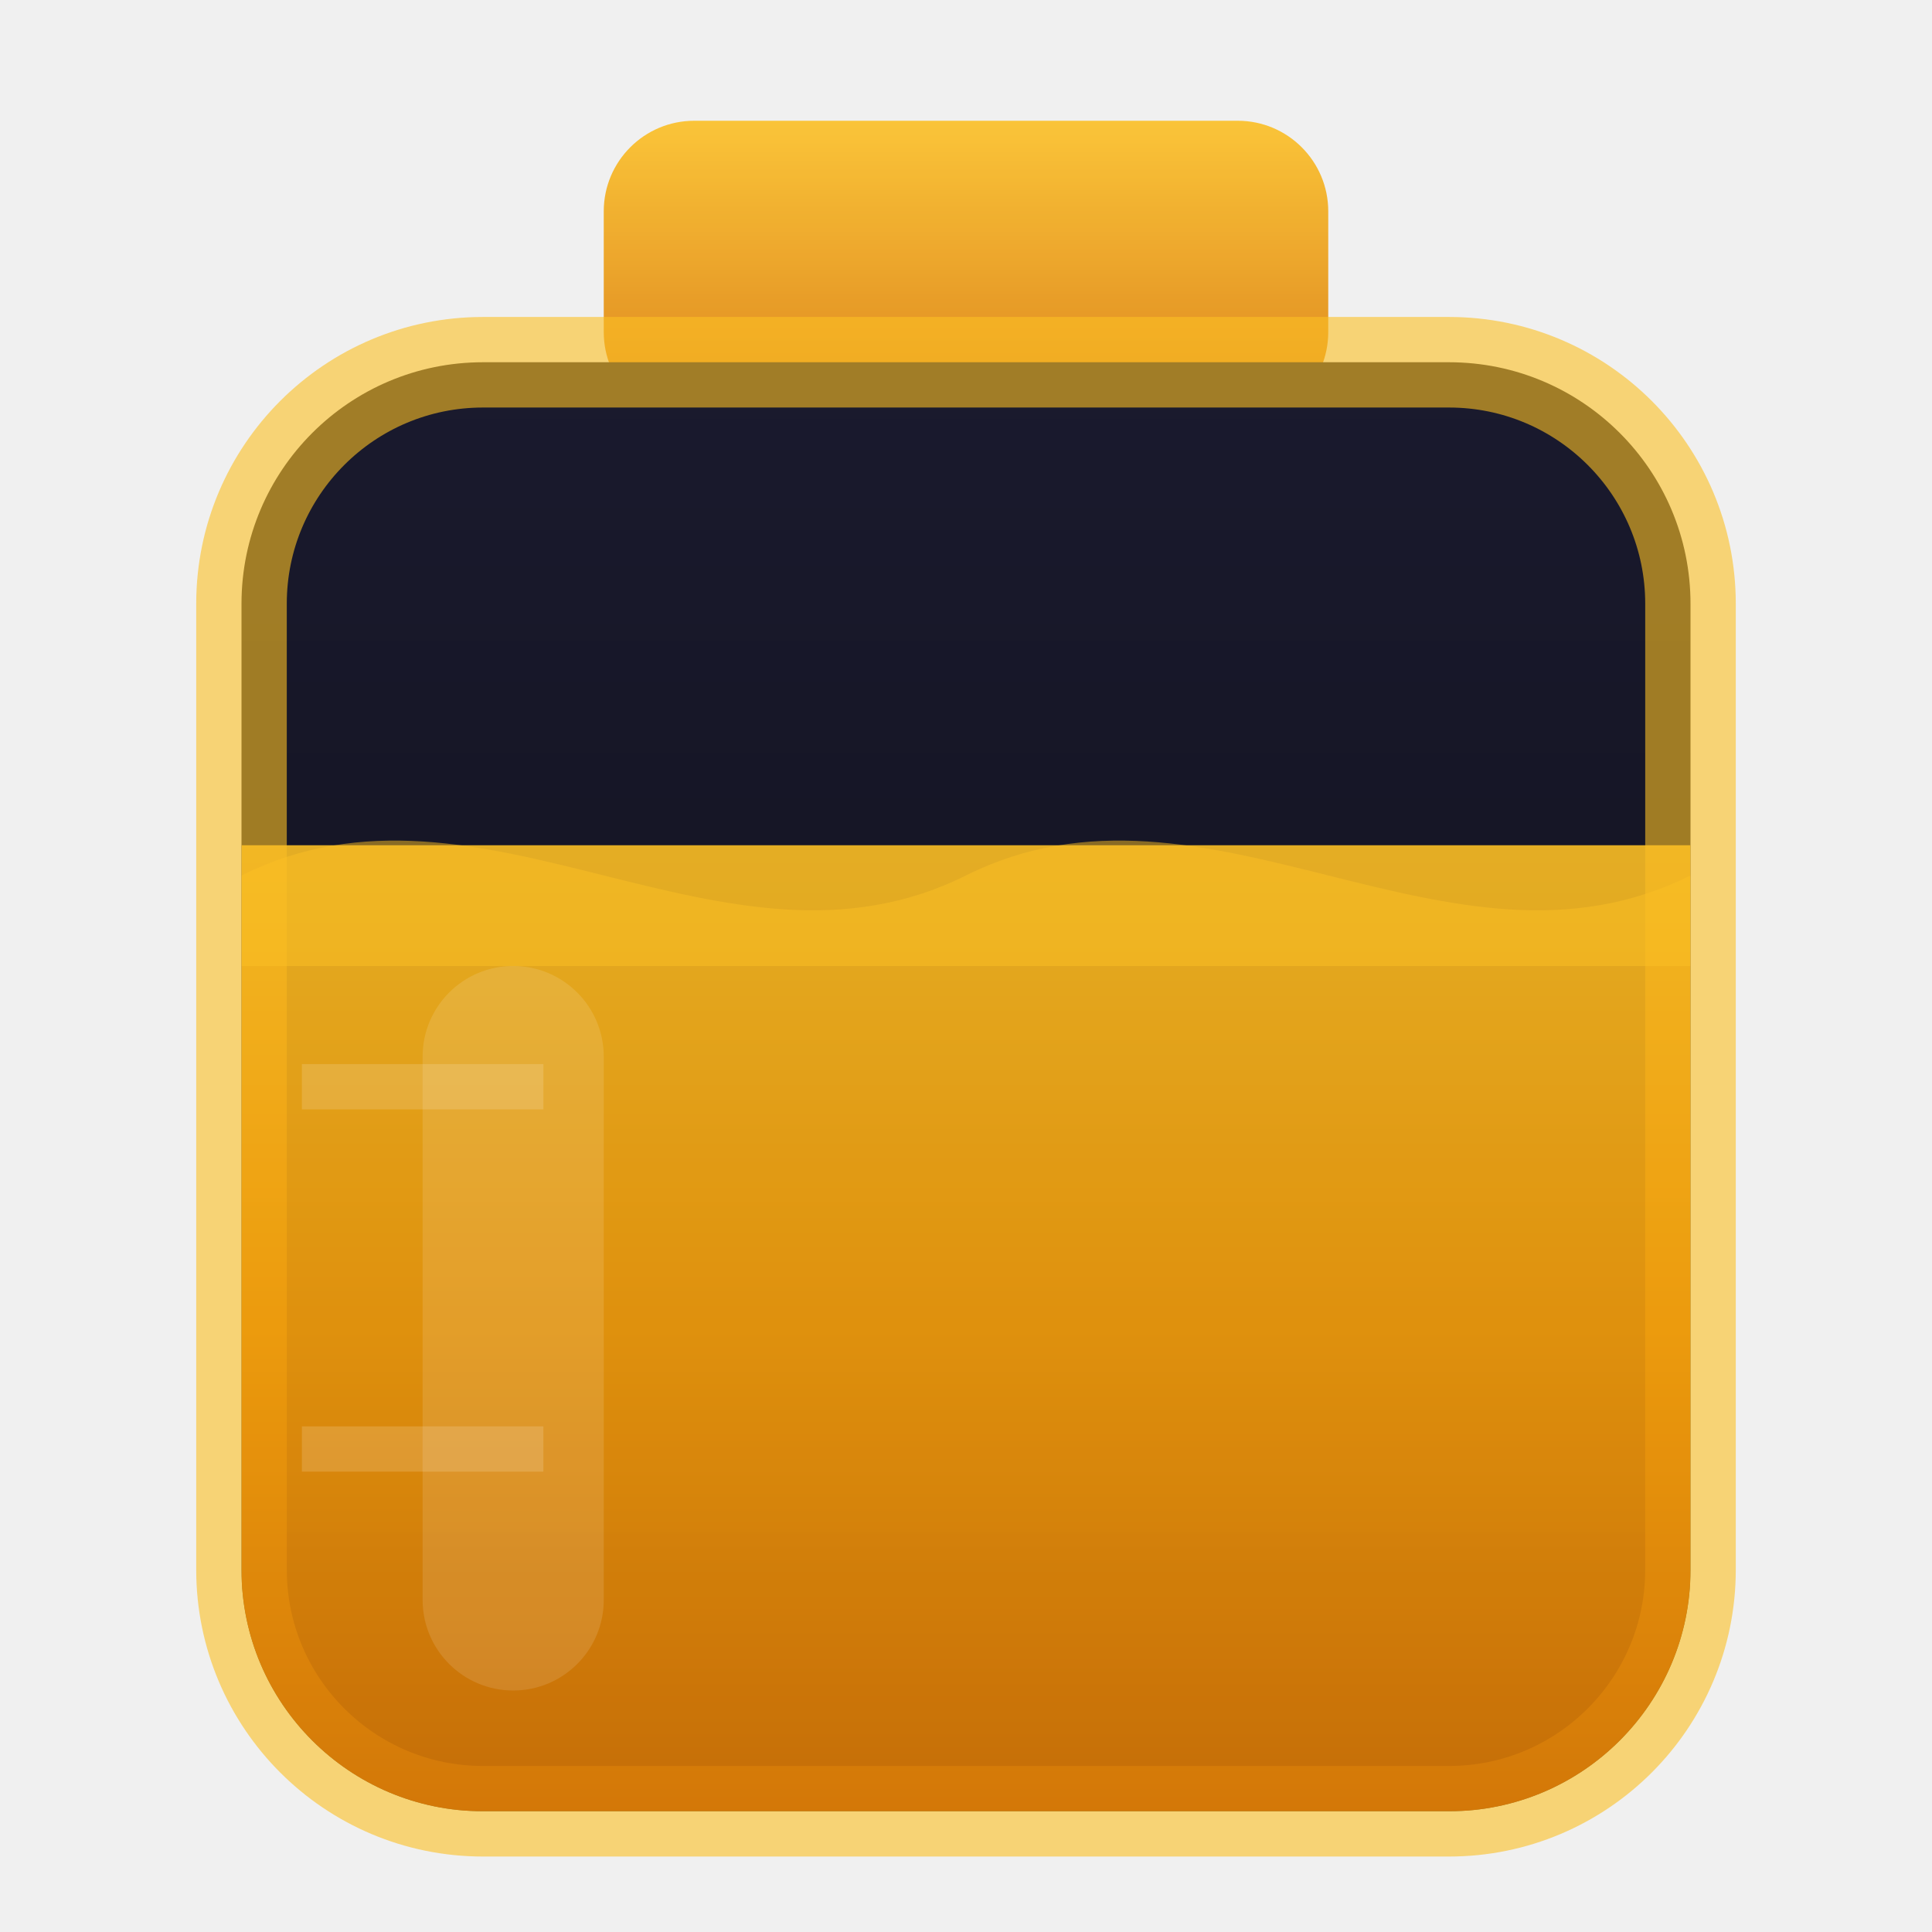
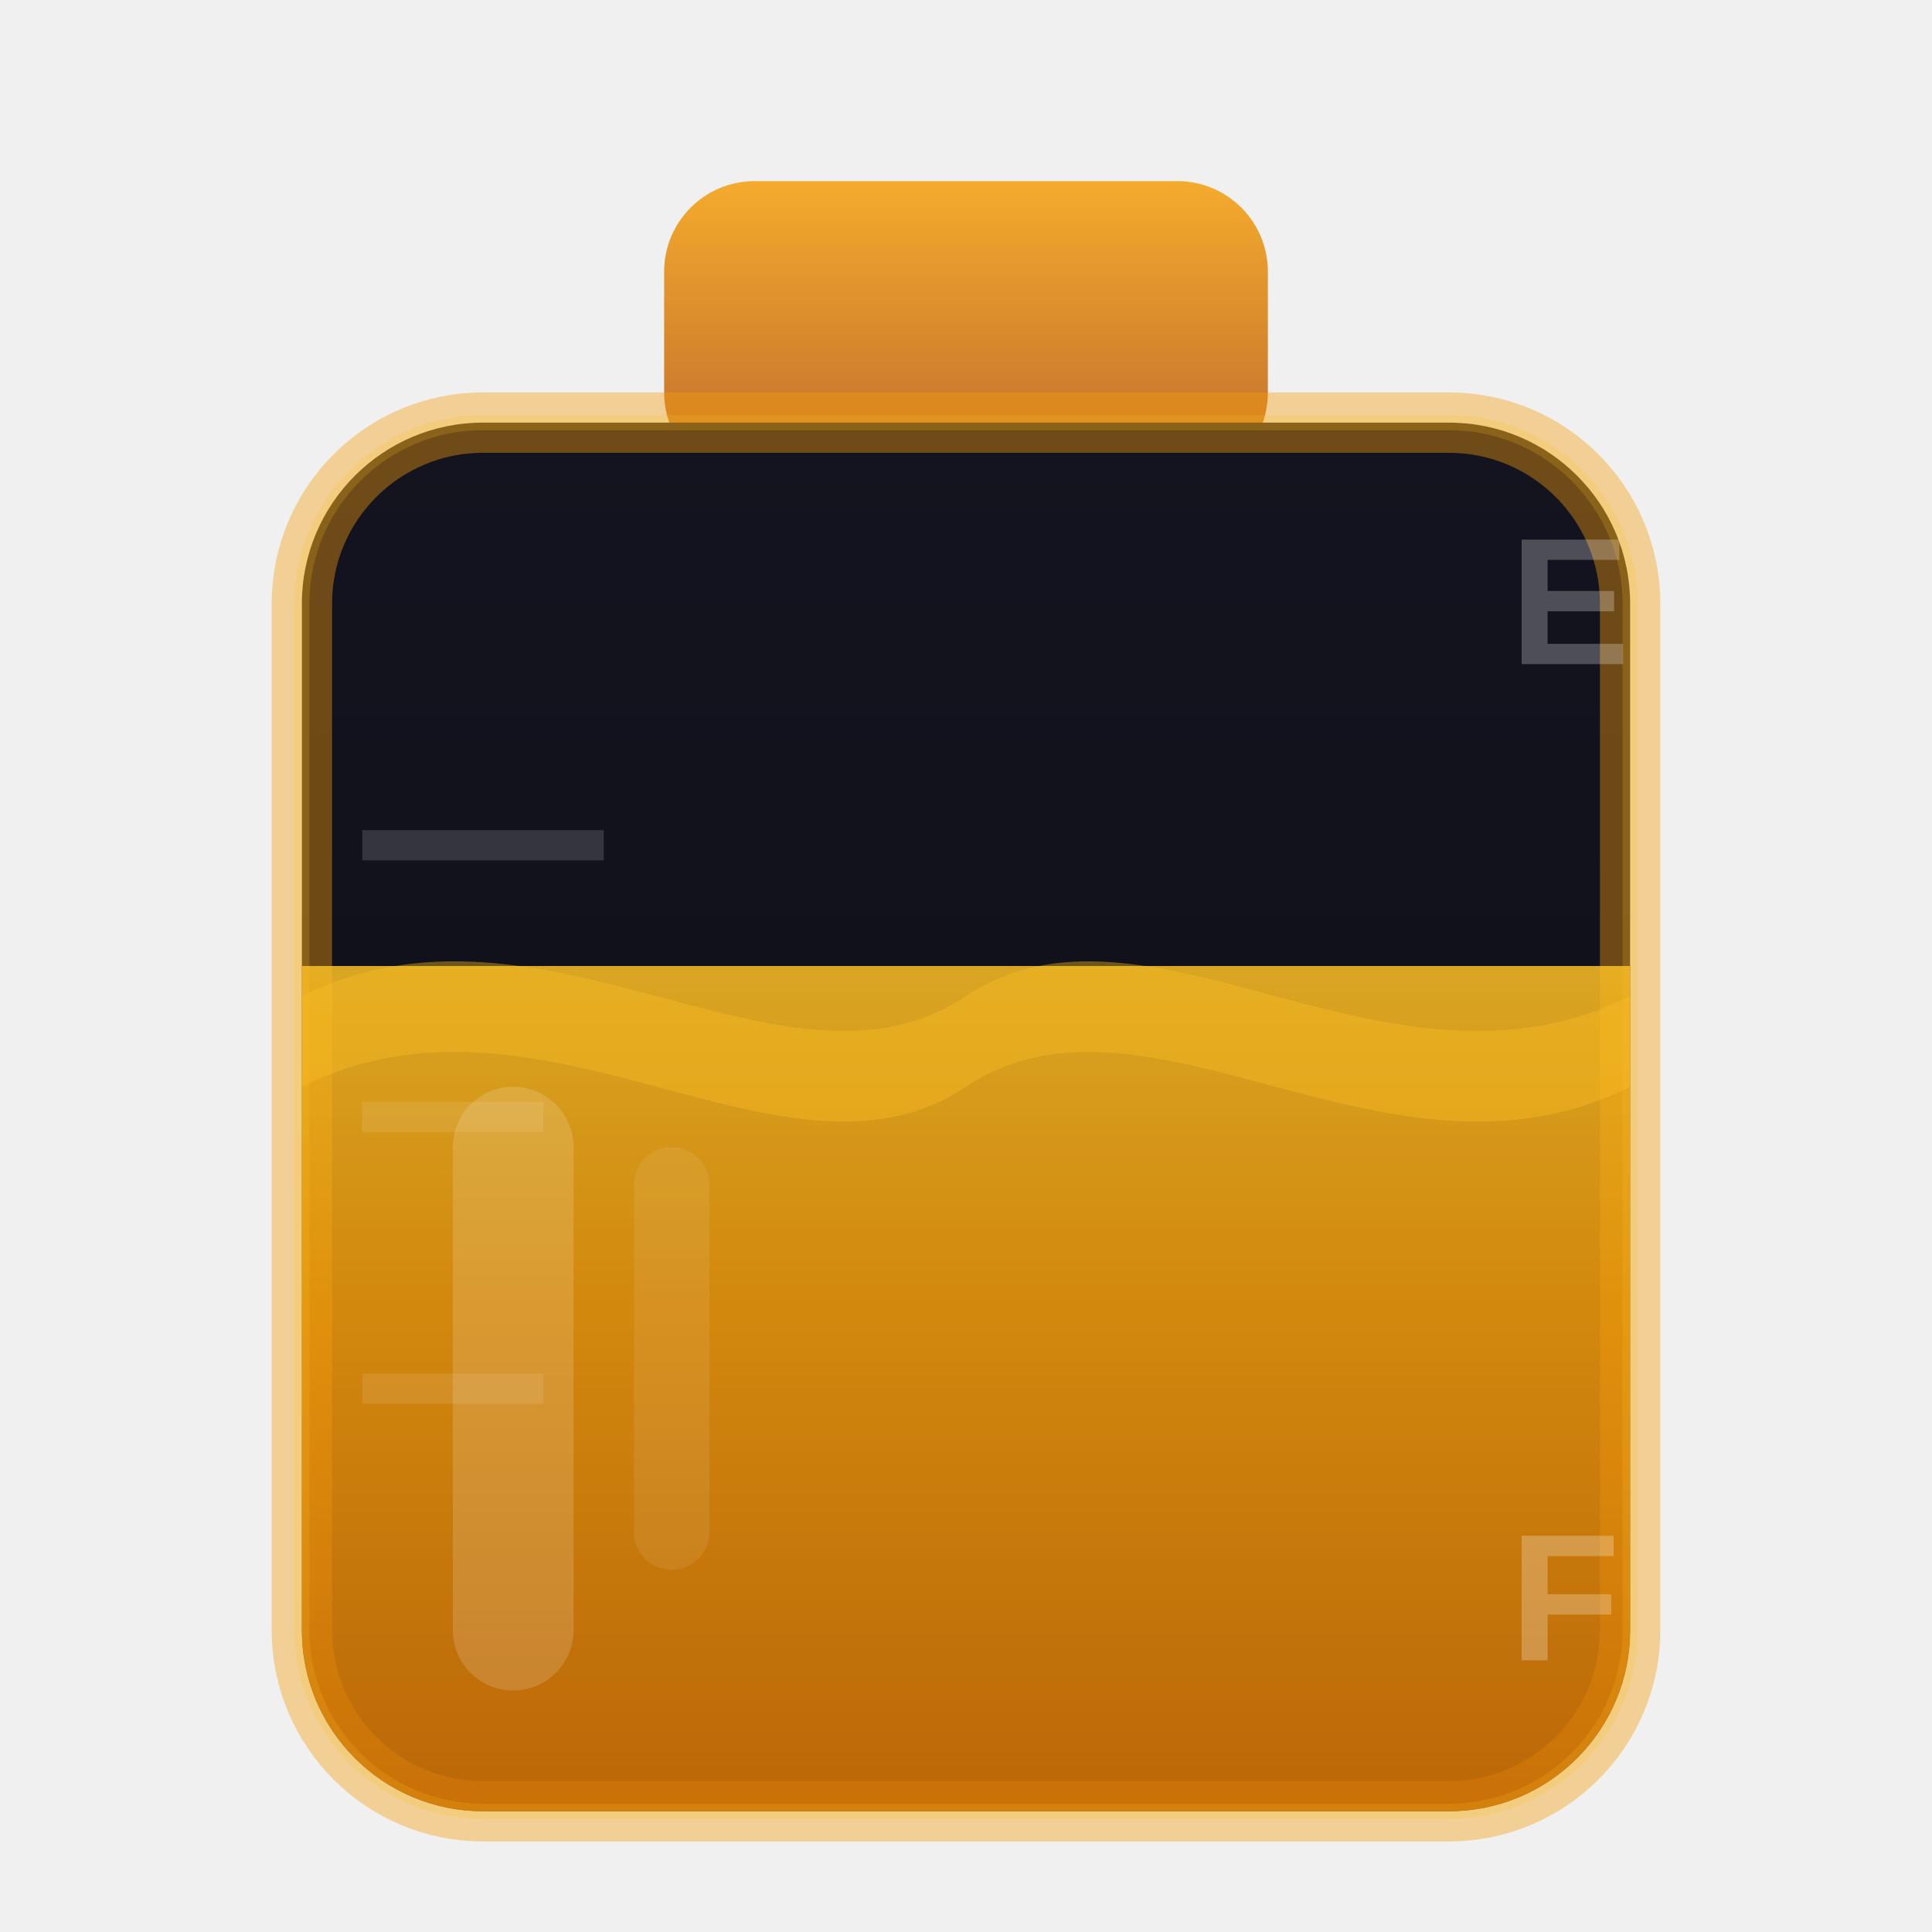
<svg xmlns="http://www.w3.org/2000/svg" viewBox="0 0 64 64">
  <defs>
-     <linearGradient id="gold" x1="0" y1="1" x2="0" y2="0">
+     <linearGradient id="fluid" x1="0" y1="1" x2="0" y2="0">
      <stop offset="0%" stop-color="#d97706" />
-       <stop offset="50%" stop-color="#f59e0b" />
+       <stop offset="60%" stop-color="#f59e0b" />
      <stop offset="100%" stop-color="#fbbf24" />
    </linearGradient>
-     <linearGradient id="body" x1="0" y1="0" x2="0" y2="1">
-       <stop offset="0%" stop-color="#1a1a2e" />
+     <linearGradient id="tankBody" x1="0" y1="0" x2="0" y2="1">
+       <stop offset="0%" stop-color="#141420" />
      <stop offset="100%" stop-color="#0d0d15" />
    </linearGradient>
-     <linearGradient id="cap" x1="0" y1="0" x2="0" y2="1">
-       <stop offset="0%" stop-color="#fbbf24" />
-       <stop offset="100%" stop-color="#d97706" />
+     <linearGradient id="capGrad" x1="0" y1="0" x2="0" y2="1">
+       <stop offset="0%" stop-color="#f59e0b" />
+       <stop offset="100%" stop-color="#b45309" />
    </linearGradient>
    <clipPath id="tankClip">
-       <rect x="8" y="12" width="48" height="48" rx="8" />
+       <rect x="10" y="14" width="44" height="46" rx="6" />
    </clipPath>
  </defs>
-   <rect x="20" y="4" width="24" height="10" rx="3" fill="url(#cap)" opacity="0.9" />
-   <rect x="8" y="12" width="48" height="48" rx="8" fill="url(#body)" stroke="#fbbf24" stroke-width="3" stroke-opacity="0.6" />
+   <rect x="22" y="6" width="20" height="10" rx="3" fill="url(#capGrad)" opacity="0.85" />
+   <rect x="10" y="14" width="44" height="46" rx="6" fill="url(#tankBody)" stroke="#f59e0b" stroke-width="2" stroke-opacity="0.4" />
  <g clip-path="url(#tankClip)">
-     <rect x="8" y="28" width="48" height="32" fill="url(#gold)" opacity="0.9" />
-     <path d="M8,29 C16,25 24,33 32,29 C40,25 48,33 56,29 L56,32 L8,32 Z" fill="#fbbf24" opacity="0.5" />
-     <rect x="14" y="32" width="6" height="24" rx="3" fill="white" opacity="0.12" />
+     <rect x="10" y="32" width="44" height="28" fill="url(#fluid)" opacity="0.85" />
+     <path d="M10,33 C18,29 26,37 32,33 C38,29 46,37 54,33 L54,36 C46,40 38,32 32,36 C26,40 18,32 10,36 Z" fill="#fbbf24" opacity="0.4" />
+     <rect x="15" y="36" width="4" height="20" rx="2" fill="white" opacity="0.15" />
+     <rect x="21" y="38" width="2.5" height="14" rx="1.25" fill="white" opacity="0.08" />
  </g>
-   <line x1="10" y1="36" x2="18" y2="36" stroke="white" stroke-opacity="0.15" stroke-width="1.5" />
-   <line x1="10" y1="48" x2="18" y2="48" stroke="white" stroke-opacity="0.15" stroke-width="1.5" />
+   <line x1="12" y1="28" x2="20" y2="28" stroke="white" stroke-opacity="0.15" stroke-width="1" />
+   <line x1="12" y1="37" x2="18" y2="37" stroke="white" stroke-opacity="0.1" stroke-width="1" />
+   <line x1="12" y1="46" x2="18" y2="46" stroke="white" stroke-opacity="0.1" stroke-width="1" />
+   <text x="50" y="22" font-family="Arial,sans-serif" font-size="6" font-weight="bold" fill="white" fill-opacity="0.25">E</text>
+   <text x="50" y="55" font-family="Arial,sans-serif" font-size="6" font-weight="bold" fill="white" fill-opacity="0.25">F</text>
+   <rect x="10" y="14" width="44" height="46" rx="6" fill="none" stroke="#fbbf24" stroke-width="0.5" stroke-opacity="0.2" />
</svg>
